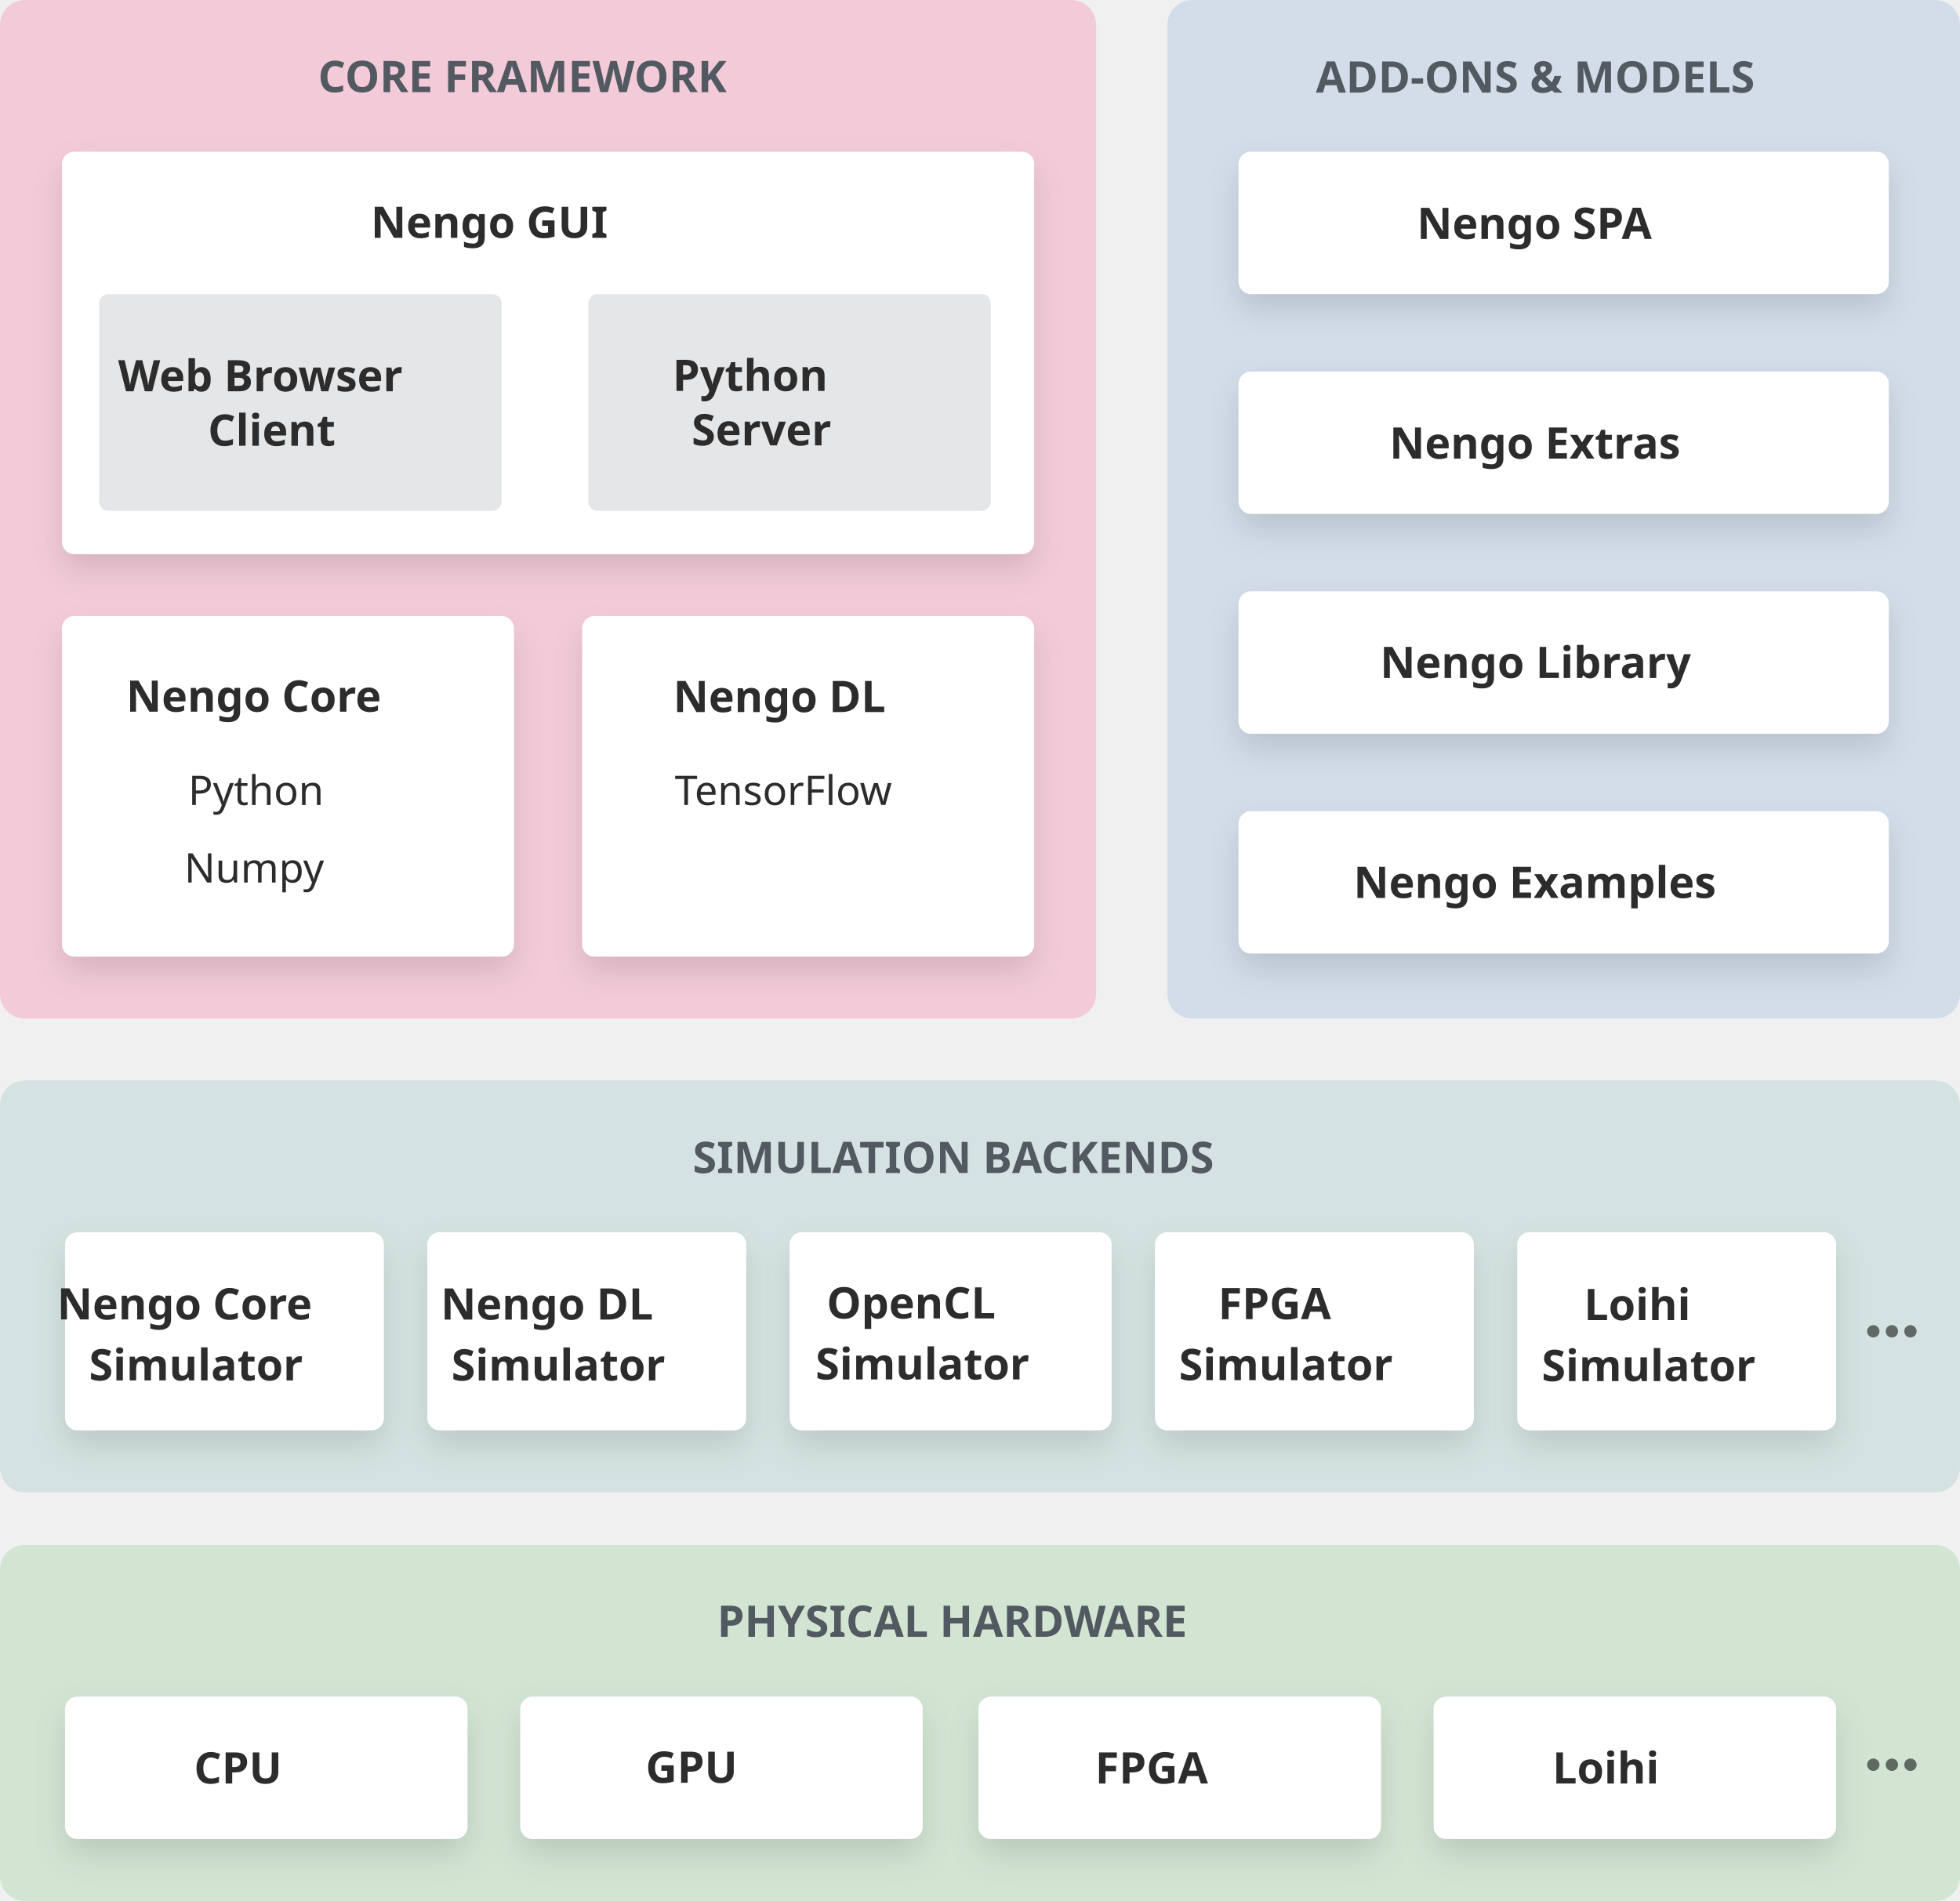
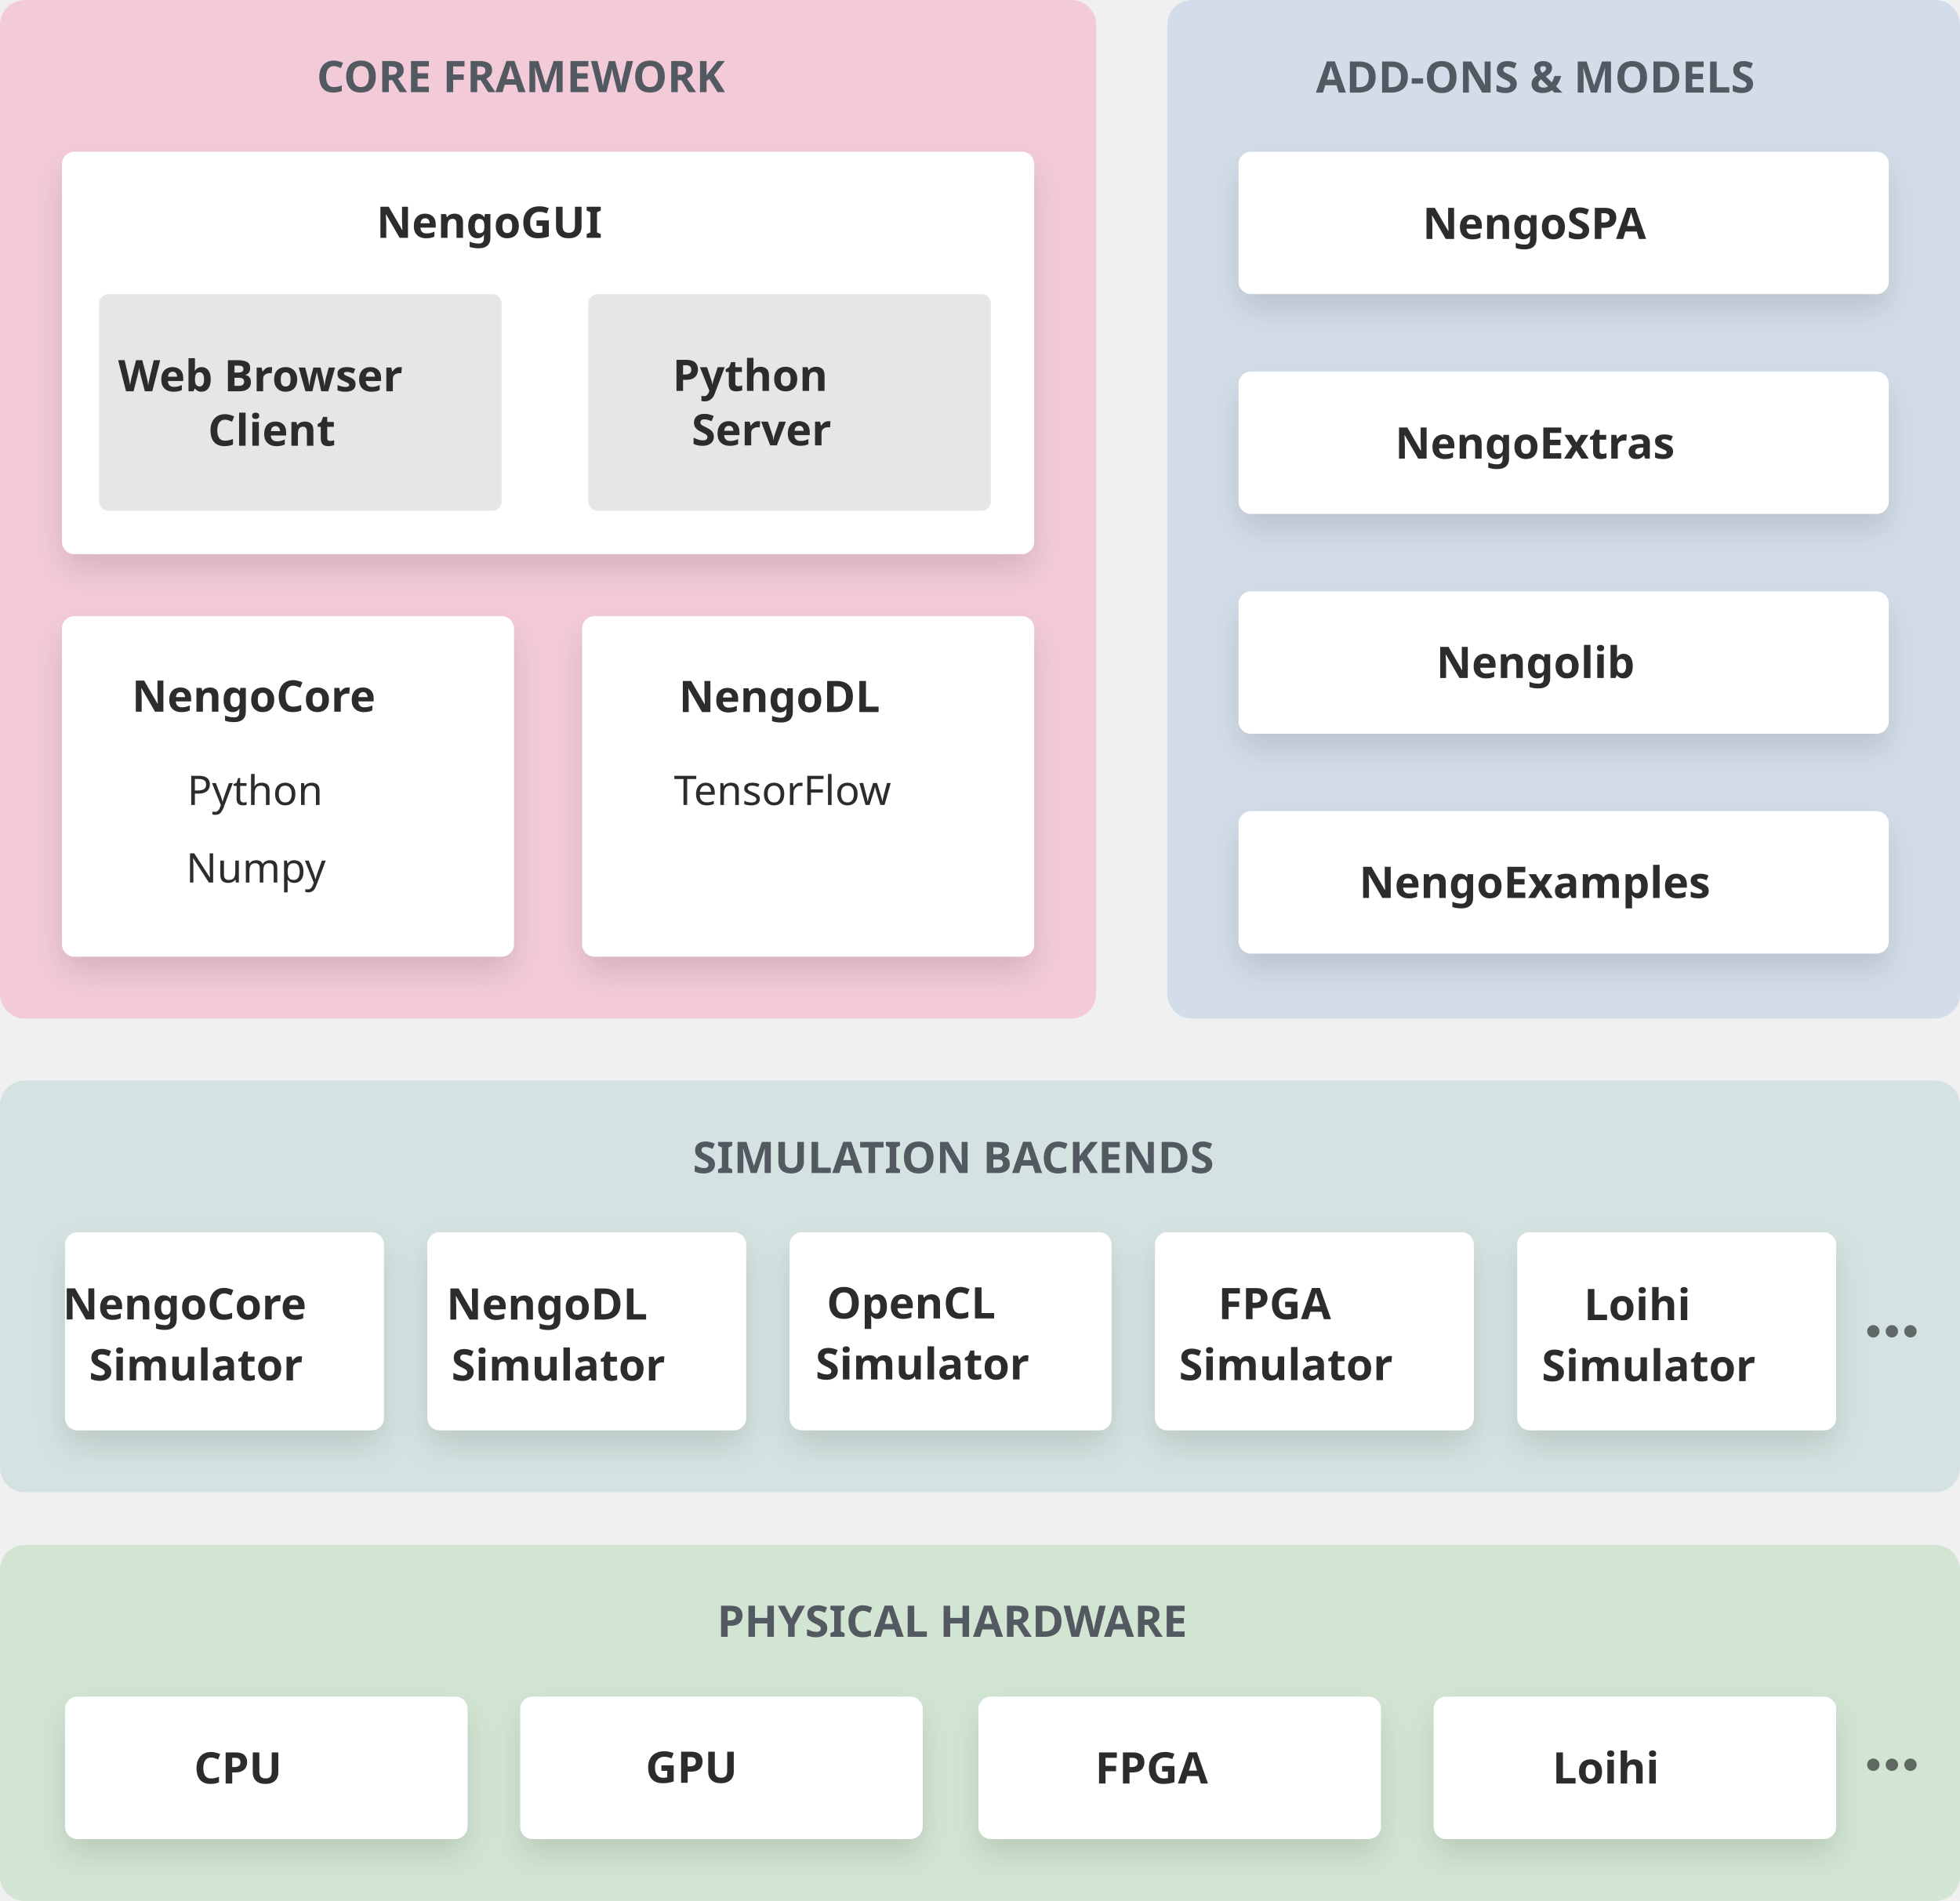
<svg xmlns="http://www.w3.org/2000/svg" xmlns:xlink="http://www.w3.org/1999/xlink" width="633px" height="614px" viewBox="0 0 633 614" version="1.1" id="svg275">
  <defs id="defs134">
    <rect id="path-1" x="0" y="1.70530257e-13" width="210" height="46" rx="4" />
    <filter x="-8.3%" y="-27.2%" width="116.7%" height="176.1%" filterUnits="objectBoundingBox" id="filter-2">
      <feOffset dx="0" dy="5" in="SourceAlpha" result="shadowOffsetOuter1" id="feOffset7" />
      <feGaussianBlur stdDeviation="5" in="shadowOffsetOuter1" result="shadowBlurOuter1" id="feGaussianBlur9" />
      <feColorMatrix values="0 0 0 0 0   0 0 0 0 0   0 0 0 0 0  0 0 0 0.119 0" type="matrix" in="shadowBlurOuter1" id="feColorMatrix11" />
    </filter>
    <rect id="path-3" x="0" y="8.52651283e-14" width="210" height="46" rx="4" />
    <filter x="-8.3%" y="-27.2%" width="116.7%" height="176.1%" filterUnits="objectBoundingBox" id="filter-4">
      <feOffset dx="0" dy="5" in="SourceAlpha" result="shadowOffsetOuter1" id="feOffset15" />
      <feGaussianBlur stdDeviation="5" in="shadowOffsetOuter1" result="shadowBlurOuter1" id="feGaussianBlur17" />
      <feColorMatrix values="0 0 0 0 0   0 0 0 0 0   0 0 0 0 0  0 0 0 0.119 0" type="matrix" in="shadowBlurOuter1" id="feColorMatrix19" />
    </filter>
    <rect id="path-5" x="0" y="2.84217094e-13" width="210" height="46" rx="4" />
    <filter x="-8.3%" y="-27.2%" width="116.7%" height="176.1%" filterUnits="objectBoundingBox" id="filter-6">
      <feOffset dx="0" dy="5" in="SourceAlpha" result="shadowOffsetOuter1" id="feOffset23" />
      <feGaussianBlur stdDeviation="5" in="shadowOffsetOuter1" result="shadowBlurOuter1" id="feGaussianBlur25" />
      <feColorMatrix values="0 0 0 0 0   0 0 0 0 0   0 0 0 0 0  0 0 0 0.119 0" type="matrix" in="shadowBlurOuter1" id="feColorMatrix27" />
    </filter>
    <rect id="path-7" x="0" y="2.27373675e-13" width="210" height="46" rx="4" />
    <filter x="-8.3%" y="-27.2%" width="116.7%" height="176.1%" filterUnits="objectBoundingBox" id="filter-8">
      <feOffset dx="0" dy="5" in="SourceAlpha" result="shadowOffsetOuter1" id="feOffset31" />
      <feGaussianBlur stdDeviation="5" in="shadowOffsetOuter1" result="shadowBlurOuter1" id="feGaussianBlur33" />
      <feColorMatrix values="0 0 0 0 0   0 0 0 0 0   0 0 0 0 0  0 0 0 0.119 0" type="matrix" in="shadowBlurOuter1" id="feColorMatrix35" />
    </filter>
    <rect id="path-9" x="20" y="49" width="314" height="130" rx="4" />
    <filter x="-5.6%" y="-9.6%" width="111.1%" height="126.9%" filterUnits="objectBoundingBox" id="filter-10">
      <feOffset dx="0" dy="5" in="SourceAlpha" result="shadowOffsetOuter1" id="feOffset39" />
      <feGaussianBlur stdDeviation="5" in="shadowOffsetOuter1" result="shadowBlurOuter1" id="feGaussianBlur41" />
      <feColorMatrix values="0 0 0 0 0   0 0 0 0 0   0 0 0 0 0  0 0 0 0.119 0" type="matrix" in="shadowBlurOuter1" id="feColorMatrix43" />
    </filter>
    <rect id="path-11" x="20" y="199" width="146" height="110" rx="4" />
    <filter x="-12.0%" y="-11.4%" width="124.0%" height="131.8%" filterUnits="objectBoundingBox" id="filter-12">
      <feOffset dx="0" dy="5" in="SourceAlpha" result="shadowOffsetOuter1" id="feOffset47" />
      <feGaussianBlur stdDeviation="5" in="shadowOffsetOuter1" result="shadowBlurOuter1" id="feGaussianBlur49" />
      <feColorMatrix values="0 0 0 0 0   0 0 0 0 0   0 0 0 0 0  0 0 0 0.119 0" type="matrix" in="shadowBlurOuter1" id="feColorMatrix51" />
    </filter>
    <rect id="path-13" x="188" y="199" width="146" height="110" rx="4" />
    <filter x="-12.0%" y="-11.4%" width="124.0%" height="131.8%" filterUnits="objectBoundingBox" id="filter-14">
      <feOffset dx="0" dy="5" in="SourceAlpha" result="shadowOffsetOuter1" id="feOffset55" />
      <feGaussianBlur stdDeviation="5" in="shadowOffsetOuter1" result="shadowBlurOuter1" id="feGaussianBlur57" />
      <feColorMatrix values="0 0 0 0 0   0 0 0 0 0   0 0 0 0 0  0 0 0 0.119 0" type="matrix" in="shadowBlurOuter1" id="feColorMatrix59" />
    </filter>
    <rect id="path-15" x="0" y="0" width="103" height="64" rx="4" />
    <filter x="-17.0%" y="-19.5%" width="134.0%" height="154.7%" filterUnits="objectBoundingBox" id="filter-16">
      <feOffset dx="0" dy="5" in="SourceAlpha" result="shadowOffsetOuter1" id="feOffset63" />
      <feGaussianBlur stdDeviation="5" in="shadowOffsetOuter1" result="shadowBlurOuter1" id="feGaussianBlur65" />
      <feColorMatrix values="0 0 0 0 0   0 0 0 0 0   0 0 0 0 0  0 0 0 0.119 0" type="matrix" in="shadowBlurOuter1" id="feColorMatrix67" />
    </filter>
    <rect id="path-17" x="0" y="0" width="103" height="64" rx="4" />
    <filter x="-17.0%" y="-19.5%" width="134.0%" height="154.7%" filterUnits="objectBoundingBox" id="filter-18">
      <feOffset dx="0" dy="5" in="SourceAlpha" result="shadowOffsetOuter1" id="feOffset71" />
      <feGaussianBlur stdDeviation="5" in="shadowOffsetOuter1" result="shadowBlurOuter1" id="feGaussianBlur73" />
      <feColorMatrix values="0 0 0 0 0   0 0 0 0 0   0 0 0 0 0  0 0 0 0.119 0" type="matrix" in="shadowBlurOuter1" id="feColorMatrix75" />
    </filter>
    <rect id="path-19" x="0" y="0" width="104" height="64" rx="4" />
    <filter x="-16.8%" y="-19.5%" width="133.7%" height="154.7%" filterUnits="objectBoundingBox" id="filter-20">
      <feOffset dx="0" dy="5" in="SourceAlpha" result="shadowOffsetOuter1" id="feOffset79" />
      <feGaussianBlur stdDeviation="5" in="shadowOffsetOuter1" result="shadowBlurOuter1" id="feGaussianBlur81" />
      <feColorMatrix values="0 0 0 0 0   0 0 0 0 0   0 0 0 0 0  0 0 0 0.119 0" type="matrix" in="shadowBlurOuter1" id="feColorMatrix83" />
    </filter>
    <rect id="path-21" x="21" y="548" width="130" height="46" rx="4" />
    <filter x="-13.5%" y="-27.2%" width="126.9%" height="176.1%" filterUnits="objectBoundingBox" id="filter-22">
      <feOffset dx="0" dy="5" in="SourceAlpha" result="shadowOffsetOuter1" id="feOffset87" />
      <feGaussianBlur stdDeviation="5" in="shadowOffsetOuter1" result="shadowBlurOuter1" id="feGaussianBlur89" />
      <feColorMatrix values="0 0 0 0 0   0 0 0 0 0   0 0 0 0 0  0 0 0 0.119 0" type="matrix" in="shadowBlurOuter1" id="feColorMatrix91" />
    </filter>
    <rect id="path-23" x="168" y="548" width="130" height="46" rx="4" />
    <filter x="-13.5%" y="-27.2%" width="126.9%" height="176.1%" filterUnits="objectBoundingBox" id="filter-24">
      <feOffset dx="0" dy="5" in="SourceAlpha" result="shadowOffsetOuter1" id="feOffset95" />
      <feGaussianBlur stdDeviation="5" in="shadowOffsetOuter1" result="shadowBlurOuter1" id="feGaussianBlur97" />
      <feColorMatrix values="0 0 0 0 0   0 0 0 0 0   0 0 0 0 0  0 0 0 0.119 0" type="matrix" in="shadowBlurOuter1" id="feColorMatrix99" />
    </filter>
    <rect id="path-25" x="316" y="548" width="130" height="46" rx="4" />
    <filter x="-13.5%" y="-27.2%" width="126.9%" height="176.1%" filterUnits="objectBoundingBox" id="filter-26">
      <feOffset dx="0" dy="5" in="SourceAlpha" result="shadowOffsetOuter1" id="feOffset103" />
      <feGaussianBlur stdDeviation="5" in="shadowOffsetOuter1" result="shadowBlurOuter1" id="feGaussianBlur105" />
      <feColorMatrix values="0 0 0 0 0   0 0 0 0 0   0 0 0 0 0  0 0 0 0.119 0" type="matrix" in="shadowBlurOuter1" id="feColorMatrix107" />
    </filter>
    <rect id="path-27" x="463" y="548" width="130" height="46" rx="4" />
    <filter x="-13.5%" y="-27.2%" width="126.9%" height="176.1%" filterUnits="objectBoundingBox" id="filter-28">
      <feOffset dx="0" dy="5" in="SourceAlpha" result="shadowOffsetOuter1" id="feOffset111" />
      <feGaussianBlur stdDeviation="5" in="shadowOffsetOuter1" result="shadowBlurOuter1" id="feGaussianBlur113" />
      <feColorMatrix values="0 0 0 0 0   0 0 0 0 0   0 0 0 0 0  0 0 0 0.119 0" type="matrix" in="shadowBlurOuter1" id="feColorMatrix115" />
    </filter>
    <rect id="path-29" x="0" y="0" width="103" height="64" rx="4" />
    <filter x="-17.0%" y="-19.5%" width="134.0%" height="154.7%" filterUnits="objectBoundingBox" id="filter-30">
      <feOffset dx="0" dy="5" in="SourceAlpha" result="shadowOffsetOuter1" id="feOffset119" />
      <feGaussianBlur stdDeviation="5" in="shadowOffsetOuter1" result="shadowBlurOuter1" id="feGaussianBlur121" />
      <feColorMatrix values="0 0 0 0 0   0 0 0 0 0   0 0 0 0 0  0 0 0 0.119 0" type="matrix" in="shadowBlurOuter1" id="feColorMatrix123" />
    </filter>
    <rect id="path-31" x="0" y="0" width="103" height="64" rx="4" />
    <filter x="-17.0%" y="-19.5%" width="134.0%" height="154.7%" filterUnits="objectBoundingBox" id="filter-32">
      <feOffset dx="0" dy="5" in="SourceAlpha" result="shadowOffsetOuter1" id="feOffset127" />
      <feGaussianBlur stdDeviation="5" in="shadowOffsetOuter1" result="shadowBlurOuter1" id="feGaussianBlur129" />
      <feColorMatrix values="0 0 0 0 0   0 0 0 0 0   0 0 0 0 0  0 0 0 0.119 0" type="matrix" in="shadowBlurOuter1" id="feColorMatrix131" />
    </filter>
  </defs>
  <rect style="opacity:0.24;fill:#70a0d0;fill-rule:evenodd;stroke:none;stroke-width:1" rx="8" height="329" width="256" y="0" x="377" id="Rectangle-8" />
  <use height="100%" width="100%" y="0" x="0" style="fill:#000000;fill-opacity:1;fill-rule:evenodd;stroke:none;stroke-width:1;filter:url(#filter-2)" id="use137" xlink:href="#path-1" transform="translate(400,49)" />
  <use height="100%" width="100%" y="0" x="0" style="fill:#ffffff;fill-rule:evenodd;stroke:none;stroke-width:1" id="use139" xlink:href="#path-1" transform="translate(400,49)" />
  <use height="100%" width="100%" y="0" x="0" style="fill:#000000;fill-opacity:1;fill-rule:evenodd;stroke:none;stroke-width:1;filter:url(#filter-4)" id="use144" xlink:href="#path-3" transform="translate(400,120)" />
  <use height="100%" width="100%" y="0" x="0" style="fill:#ffffff;fill-rule:evenodd;stroke:none;stroke-width:1" id="use146" xlink:href="#path-3" transform="translate(400,120)" />
  <use height="100%" width="100%" y="0" x="0" style="fill:#000000;fill-opacity:1;fill-rule:evenodd;stroke:none;stroke-width:1;filter:url(#filter-6)" id="use152" xlink:href="#path-5" transform="translate(400,191)" />
  <use height="100%" width="100%" y="0" x="0" style="fill:#ffffff;fill-rule:evenodd;stroke:none;stroke-width:1" id="use154" xlink:href="#path-5" transform="translate(400,191)" />
  <use height="100%" width="100%" y="0" x="0" style="fill:#000000;fill-opacity:1;fill-rule:evenodd;stroke:none;stroke-width:1;filter:url(#filter-8)" id="use160" xlink:href="#path-7" transform="translate(400,262)" />
  <use height="100%" width="100%" y="0" x="0" style="fill:#ffffff;fill-rule:evenodd;stroke:none;stroke-width:1" id="use162" xlink:href="#path-7" transform="translate(400,262)" />
  <rect style="opacity:0.2;fill:#ff3576;fill-rule:evenodd;stroke:none;stroke-width:1" rx="8" height="329" width="354" y="0" x="0" id="Rectangle-8-Copy-13" />
  <use xlink:href="#path-9" id="use171" style="fill:#000000;fill-opacity:1;fill-rule:evenodd;stroke:none;stroke-width:1;filter:url(#filter-10)" x="0" y="0" width="100%" height="100%" />
  <use xlink:href="#path-9" id="use173" style="fill:#ffffff;fill-rule:evenodd;stroke:none;stroke-width:1" x="0" y="0" width="100%" height="100%" />
  <use xlink:href="#path-11" id="use177" style="fill:#000000;fill-opacity:1;fill-rule:evenodd;stroke:none;stroke-width:1;filter:url(#filter-12)" x="0" y="0" width="100%" height="100%" />
  <use xlink:href="#path-11" id="use179" style="fill:#ffffff;fill-rule:evenodd;stroke:none;stroke-width:1" x="0" y="0" width="100%" height="100%" />
  <rect style="opacity:0.15;fill:#525960;fill-rule:evenodd;stroke:none;stroke-width:1" rx="3" height="70" width="130" y="95" x="32" id="Rectangle" />
  <rect style="opacity:0.15;fill:#525960;fill-rule:evenodd;stroke:none;stroke-width:1" rx="3" height="70" width="130" y="95" x="190" id="Rectangle-Copy-5" />
  <use xlink:href="#path-13" id="use189" style="fill:#000000;fill-opacity:1;fill-rule:evenodd;stroke:none;stroke-width:1;filter:url(#filter-14)" x="0" y="0" width="100%" height="100%" />
  <use xlink:href="#path-13" id="use191" style="fill:#ffffff;fill-rule:evenodd;stroke:none;stroke-width:1" x="0" y="0" width="100%" height="100%" />
  <rect style="opacity:0.24;fill:#78bab0;fill-rule:evenodd;stroke:none;stroke-width:1" rx="8" height="133" width="633" y="349" x="0" id="Rectangle-8-Copy-14" />
  <rect style="opacity:0.2;fill:#5cb95d;fill-rule:evenodd;stroke:none;stroke-width:1" rx="8" height="115" width="633" y="499" x="0" id="Rectangle-8-Copy-15" />
  <use height="100%" width="100%" y="0" x="0" style="fill:#000000;fill-opacity:1;fill-rule:evenodd;stroke:none;stroke-width:1;filter:url(#filter-16)" id="use200" xlink:href="#path-15" transform="translate(21,398)" />
  <use height="100%" width="100%" y="0" x="0" style="fill:#ffffff;fill-rule:evenodd;stroke:none;stroke-width:1" id="use202" xlink:href="#path-15" transform="translate(21,398)" />
  <use height="100%" width="100%" y="0" x="0" style="fill:#000000;fill-opacity:1;fill-rule:evenodd;stroke:none;stroke-width:1;filter:url(#filter-18)" id="use207" xlink:href="#path-17" transform="translate(138,398)" />
  <use height="100%" width="100%" y="0" x="0" style="fill:#ffffff;fill-rule:evenodd;stroke:none;stroke-width:1" id="use209" xlink:href="#path-17" transform="translate(138,398)" />
  <use height="100%" width="100%" y="0" x="0" style="fill:#000000;fill-opacity:1;fill-rule:evenodd;stroke:none;stroke-width:1;filter:url(#filter-20)" id="use214" xlink:href="#path-19" transform="translate(255,398)" />
  <use height="100%" width="100%" y="0" x="0" style="fill:#ffffff;fill-rule:evenodd;stroke:none;stroke-width:1" id="use216" xlink:href="#path-19" transform="translate(255,398)" />
  <use xlink:href="#path-21" id="use221" style="fill:#000000;fill-opacity:1;fill-rule:evenodd;stroke:none;stroke-width:1;filter:url(#filter-22)" x="0" y="0" width="100%" height="100%" />
  <use xlink:href="#path-21" id="use223" style="fill:#ffffff;fill-rule:evenodd;stroke:none;stroke-width:1" x="0" y="0" width="100%" height="100%" />
  <use xlink:href="#path-23" id="use226" style="fill:#000000;fill-opacity:1;fill-rule:evenodd;stroke:none;stroke-width:1;filter:url(#filter-24)" x="0" y="0" width="100%" height="100%" />
  <use xlink:href="#path-23" id="use228" style="fill:#ffffff;fill-rule:evenodd;stroke:none;stroke-width:1" x="0" y="0" width="100%" height="100%" />
  <use xlink:href="#path-25" id="use231" style="fill:#000000;fill-opacity:1;fill-rule:evenodd;stroke:none;stroke-width:1;filter:url(#filter-26)" x="0" y="0" width="100%" height="100%" />
  <use xlink:href="#path-25" id="use233" style="fill:#ffffff;fill-rule:evenodd;stroke:none;stroke-width:1" x="0" y="0" width="100%" height="100%" />
  <use xlink:href="#path-27" id="use236" style="fill:#000000;fill-opacity:1;fill-rule:evenodd;stroke:none;stroke-width:1;filter:url(#filter-28)" x="0" y="0" width="100%" height="100%" />
  <use xlink:href="#path-27" id="use238" style="fill:#ffffff;fill-rule:evenodd;stroke:none;stroke-width:1" x="0" y="0" width="100%" height="100%" />
  <use height="100%" width="100%" y="0" x="0" style="fill:#000000;fill-opacity:1;fill-rule:evenodd;stroke:none;stroke-width:1;filter:url(#filter-30)" id="use246" xlink:href="#path-29" transform="translate(373,398)" />
  <use height="100%" width="100%" y="0" x="0" style="fill:#ffffff;fill-rule:evenodd;stroke:none;stroke-width:1" id="use248" xlink:href="#path-29" transform="translate(373,398)" />
  <use height="100%" width="100%" y="0" x="0" style="fill:#000000;fill-opacity:1;fill-rule:evenodd;stroke:none;stroke-width:1;filter:url(#filter-32)" id="use253" xlink:href="#path-31" transform="translate(490,398)" />
  <use height="100%" width="100%" y="0" x="0" style="fill:#ffffff;fill-rule:evenodd;stroke:none;stroke-width:1" id="use255" xlink:href="#path-31" transform="translate(490,398)" />
  <rect style="fill:none;fill-rule:evenodd;stroke:none;stroke-width:1" height="24" width="12" y="-623" x="564" id="Bounds" transform="rotate(90)" />
  <path style="opacity:0.54;fill:#000000;fill-rule:evenodd;stroke:none;stroke-width:1" id="Shape" d="m 615,570 c 0,1.1 0.9,2 2,2 1.1,0 2,-0.9 2,-2 0,-1.1 -0.9,-2 -2,-2 -1.1,0 -2,0.9 -2,2 z m -2,0 c 0,-1.1 -0.9,-2 -2,-2 -1.1,0 -2,0.9 -2,2 0,1.1 0.9,2 2,2 1.1,0 2,-0.9 2,-2 z m -6,0 c 0,-1.1 -0.9,-2 -2,-2 -1.1,0 -2,0.9 -2,2 0,1.1 0.9,2 2,2 1.1,0 2,-0.9 2,-2 z" />
  <rect style="fill:none;fill-rule:evenodd;stroke:none;stroke-width:1" height="24" width="12" y="-623" x="424" id="rect264" transform="rotate(90)" />
  <path style="opacity:0.54;fill:#000000;fill-rule:evenodd;stroke:none;stroke-width:1" id="path266" d="m 615,430 c 0,1.1 0.9,2 2,2 1.1,0 2,-0.9 2,-2 0,-1.1 -0.9,-2 -2,-2 -1.1,0 -2,0.9 -2,2 z m -2,0 c 0,-1.1 -0.9,-2 -2,-2 -1.1,0 -2,0.9 -2,2 0,1.1 0.9,2 2,2 1.1,0 2,-0.9 2,-2 z m -6,0 c 0,-1.1 -0.9,-2 -2,-2 -1.1,0 -2,0.9 -2,2 0,1.1 0.9,2 2,2 1.1,0 2,-0.9 2,-2 z" />
-   <text xml:space="preserve" style="font-style:normal;font-variant:normal;font-weight:600;font-stretch:normal;font-size:14.067px;line-height:1.25;font-family:'IBM Plex Sans';-inkscape-font-specification:'IBM Plex Sans Semi-Bold';text-align:center;letter-spacing:0px;word-spacing:0px;text-anchor:middle;fill:#000000;fill-opacity:1;stroke:none" x="52.891" y="269.751" id="text1135">
-     <tspan id="tspan1133" x="52.891" y="282.481" />
-   </text>
-   <text xml:space="preserve" style="font-style:normal;font-variant:normal;font-weight:600;font-stretch:normal;font-size:14.067px;line-height:1.25;font-family:'IBM Plex Sans';-inkscape-font-specification:'IBM Plex Sans Semi-Bold';text-align:center;letter-spacing:0px;word-spacing:0px;text-anchor:middle;fill:#2c2c2c;fill-opacity:1;stroke:none;" x="155.453" y="461.537" id="text1181">
-     <tspan id="tspan1179" x="155.453" y="474.267" />
-   </text>
  <g id="layer1" style="display:inline">
-     <text xml:space="preserve" style="font-style:normal;font-variant:normal;font-weight:600;font-stretch:normal;font-size:13.333px;line-height:1.25;font-family:'IBM Plex Sans';-inkscape-font-specification:'IBM Plex Sans Semi-Bold';text-align:center;letter-spacing:0px;word-spacing:0px;text-anchor:middle;fill:#525960;fill-opacity:1;stroke:none" x="177.366" y="29.756" id="text1088">
-       <tspan id="tspan1086" x="177.366" y="29.756" style="font-size:14.08px;fill:#525960;fill-opacity:1">CORE FRAMEWORK</tspan>
+     <text xml:space="preserve" style="font-style:normal;font-variant:normal;font-weight:600;font-stretch:normal;font-size:14.067px;line-height:1.25;font-family:'IBM Plex Sans';-inkscape-font-specification:'IBM Plex Sans Semi-Bold';text-align:center;letter-spacing:0px;word-spacing:0px;text-anchor:middle;fill:#525960;fill-opacity:1;stroke:none" x="177.366" y="29.756" id="text1088">
+       <tspan id="tspan1086" x="177.366" y="29.756">CORE FRAMEWORK</tspan>
    </text>
    <text xml:space="preserve" style="font-style:normal;font-variant:normal;font-weight:600;font-stretch:normal;font-size:14.067px;line-height:1.25;font-family:'IBM Plex Sans';-inkscape-font-specification:'IBM Plex Sans Semi-Bold';text-align:center;letter-spacing:0px;word-spacing:0px;text-anchor:middle;fill:#2c2c2c;fill-opacity:1;stroke:none" x="167.181" y="76.819" id="text1092">
-       <tspan id="tspan1090" x="167.181" y="76.819">Nengo GUI</tspan>
+       <tspan id="tspan1090" x="167.181" y="76.819">NengoGUI</tspan>
    </text>
    <text xml:space="preserve" style="font-style:normal;font-variant:normal;font-weight:600;font-stretch:normal;font-size:14.067px;line-height:1.25;font-family:'IBM Plex Sans';-inkscape-font-specification:'IBM Plex Sans Semi-Bold';text-align:center;letter-spacing:0px;word-spacing:0px;text-anchor:middle;fill:#2c2c2c;fill-opacity:1;stroke:none" x="96.908" y="126.382" id="text1096">
      <tspan id="tspan1094" x="96.908" y="126.382">Web Browser</tspan>
      <tspan x="96.908" y="143.965" id="tspan1100">Client</tspan>
    </text>
    <text xml:space="preserve" style="font-style:normal;font-variant:normal;font-weight:600;font-stretch:normal;font-size:14.067px;line-height:1.25;font-family:'IBM Plex Sans';-inkscape-font-specification:'IBM Plex Sans Semi-Bold';text-align:center;letter-spacing:0px;word-spacing:0px;text-anchor:middle;fill:#2c2c2c;fill-opacity:1;stroke:none" x="255.081" y="126.267" id="text1106">
      <tspan id="tspan1104" x="255.081" y="126.267">Python</tspan>
      <tspan x="255.081" y="143.85" id="tspan1108">Server</tspan>
    </text>
    <text xml:space="preserve" style="font-style:normal;font-variant:normal;font-weight:600;font-stretch:normal;font-size:14.067px;line-height:1.25;font-family:'IBM Plex Sans';-inkscape-font-specification:'IBM Plex Sans Semi-Bold';text-align:center;letter-spacing:0px;word-spacing:0px;text-anchor:middle;fill:#2c2c2c;fill-opacity:1;stroke:none" x="504.824" y="290.024" id="text1143">
-       <tspan id="tspan1141" x="504.824" y="290.024">Nengo Examples</tspan>
+       <tspan id="tspan1141" x="504.824" y="290.024">NengoExamples</tspan>
    </text>
    <text xml:space="preserve" style="font-style:normal;font-variant:normal;font-weight:600;font-stretch:normal;font-size:14.067px;line-height:1.25;font-family:'IBM Plex Sans';-inkscape-font-specification:'IBM Plex Sans Semi-Bold';text-align:center;letter-spacing:0px;word-spacing:0px;text-anchor:middle;fill:#2c2c2c;fill-opacity:1;stroke:none" x="505.051" y="218.978" id="text1147">
-       <tspan id="tspan1145" x="505.051" y="218.978">Nengo Library</tspan>
+       <tspan id="tspan1145" x="505.051" y="218.978">Nengolib</tspan>
    </text>
    <text xml:space="preserve" style="font-style:normal;font-variant:normal;font-weight:600;font-stretch:normal;font-size:14.067px;line-height:1.25;font-family:'IBM Plex Sans';-inkscape-font-specification:'IBM Plex Sans Semi-Bold';text-align:center;letter-spacing:0px;word-spacing:0px;text-anchor:middle;fill:#2c2c2c;fill-opacity:1;stroke:none" x="504.861" y="148.127" id="text1151">
-       <tspan id="tspan1149" x="504.861" y="148.127">Nengo Extras</tspan>
+       <tspan id="tspan1149" x="504.861" y="148.127">NengoExtras</tspan>
    </text>
    <text xml:space="preserve" style="font-style:normal;font-variant:normal;font-weight:600;font-stretch:normal;font-size:14.067px;line-height:1.25;font-family:'IBM Plex Sans';-inkscape-font-specification:'IBM Plex Sans Semi-Bold';text-align:center;letter-spacing:0px;word-spacing:0px;text-anchor:middle;fill:#2c2c2c;fill-opacity:1;stroke:none" x="504.677" y="77.172" id="text1155">
-       <tspan id="tspan1153" x="504.677" y="77.172">Nengo SPA</tspan>
+       <tspan id="tspan1153" x="504.677" y="77.172">NengoSPA</tspan>
    </text>
    <text xml:space="preserve" style="font-style:normal;font-variant:normal;font-weight:600;font-stretch:normal;font-size:14.067px;line-height:1.25;font-family:'IBM Plex Sans';-inkscape-font-specification:'IBM Plex Sans Semi-Bold';text-align:center;letter-spacing:0px;word-spacing:0px;text-anchor:middle;fill:#525960;fill-opacity:1;stroke:none" x="504.994" y="29.914" id="text1159">
-       <tspan id="tspan1157" x="504.994" y="29.914" style="font-size:14.067px">ADD-ONS &amp; MODELS</tspan>
-     </text>
-     <text xml:space="preserve" style="font-style:normal;font-variant:normal;font-weight:600;font-stretch:normal;font-size:14.067px;line-height:1.25;font-family:'IBM Plex Sans';-inkscape-font-specification:'IBM Plex Sans Semi-Bold';text-align:center;letter-spacing:0px;word-spacing:0px;text-anchor:middle;fill:#2c2c2c;fill-opacity:1;stroke:none" x="541.584" y="426.391" id="text1163">
-       <tspan id="tspan1161" x="541.584" y="426.391" style="line-height:1.4">Loihi</tspan>
-       <tspan x="541.584" y="446.084" id="tspan1165" style="line-height:1.4">Simulator</tspan>
-     </text>
-     <text xml:space="preserve" style="font-style:normal;font-variant:normal;font-weight:600;font-stretch:normal;font-size:14.067px;line-height:1.25;font-family:'IBM Plex Sans';-inkscape-font-specification:'IBM Plex Sans Semi-Bold';text-align:center;letter-spacing:0px;word-spacing:0px;text-anchor:middle;fill:#2c2c2c;fill-opacity:1;stroke:none" x="424.441" y="426.082" id="text1169">
-       <tspan id="tspan1167" x="424.441" y="426.082" style="line-height:1.4">FPGA</tspan>
-       <tspan x="424.441" y="445.775" id="tspan1171" style="line-height:1.4">Simulator</tspan>
-     </text>
-     <text xml:space="preserve" style="font-style:normal;font-variant:normal;font-weight:600;font-stretch:normal;font-size:14.067px;line-height:1.25;font-family:'IBM Plex Sans';-inkscape-font-specification:'IBM Plex Sans Semi-Bold';text-align:center;letter-spacing:0px;word-spacing:0px;text-anchor:middle;fill:#2c2c2c;fill-opacity:1;stroke:none" x="307.067" y="425.854" id="text1175">
-       <tspan id="tspan1173" x="307.067" y="425.854" style="line-height:1.4">OpenCL</tspan>
-       <tspan x="307.067" y="445.547" id="tspan1177" style="line-height:1.4">Simulator</tspan>
-     </text>
-     <text xml:space="preserve" style="font-style:normal;font-variant:normal;font-weight:600;font-stretch:normal;font-size:14.067px;line-height:1.25;font-family:'IBM Plex Sans';-inkscape-font-specification:'IBM Plex Sans Semi-Bold';text-align:center;letter-spacing:0px;word-spacing:0px;text-anchor:middle;fill:#2c2c2c;fill-opacity:1;stroke:none" x="189.465" y="426.214" id="text1185">
-       <tspan id="tspan1183" x="189.465" y="426.214" style="line-height:1.4">Nengo DL</tspan>
-       <tspan x="189.465" y="445.907" id="tspan1187" style="line-height:1.4">Simulator</tspan>
-     </text>
-     <text xml:space="preserve" style="font-style:normal;font-variant:normal;font-weight:600;font-stretch:normal;font-size:14.067px;line-height:1.25;font-family:'IBM Plex Sans';-inkscape-font-specification:'IBM Plex Sans Semi-Bold';text-align:center;letter-spacing:0px;word-spacing:0px;text-anchor:middle;fill:#2c2c2c;fill-opacity:1;stroke:none" x="72.432" y="426.172" id="text1191">
-       <tspan id="tspan1189" x="72.432" y="426.172" style="line-height:1.4">Nengo Core</tspan>
-       <tspan x="72.432" y="445.866" id="tspan1193" style="line-height:1.4">Simulator</tspan>
+       <tspan id="tspan1157" x="504.994" y="29.914">ADD-ONS &amp; MODELS</tspan>
+     </text>
+     <text xml:space="preserve" style="font-style:normal;font-variant:normal;font-weight:600;font-stretch:normal;font-size:14.067px;line-height:1.4;font-family:'IBM Plex Sans';-inkscape-font-specification:'IBM Plex Sans Semi-Bold';text-align:center;letter-spacing:0px;word-spacing:0px;text-anchor:middle;fill:#2c2c2c;fill-opacity:1;stroke:none" x="541.584" y="426.391" id="text1163">
+       <tspan id="tspan1161" x="541.584" y="426.391">Loihi</tspan>
+       <tspan id="tspan1165" x="541.584" y="446.084">Simulator</tspan>
+     </text>
+     <text xml:space="preserve" style="font-style:normal;font-variant:normal;font-weight:600;font-stretch:normal;font-size:14.067px;line-height:1.4;font-family:'IBM Plex Sans';-inkscape-font-specification:'IBM Plex Sans Semi-Bold';text-align:center;letter-spacing:0px;word-spacing:0px;text-anchor:middle;fill:#2c2c2c;fill-opacity:1;stroke:none" x="424.441" y="426.082" id="text1169">
+       <tspan id="tspan1167" x="424.441" y="426.082">FPGA</tspan>
+       <tspan id="tspan1171" x="424.441" y="445.775">Simulator</tspan>
+     </text>
+     <text xml:space="preserve" style="font-style:normal;font-variant:normal;font-weight:600;font-stretch:normal;font-size:14.067px;line-height:1.4;font-family:'IBM Plex Sans';-inkscape-font-specification:'IBM Plex Sans Semi-Bold';text-align:center;letter-spacing:0px;word-spacing:0px;text-anchor:middle;fill:#2c2c2c;fill-opacity:1;stroke:none" x="307.067" y="425.854" id="text1175">
+       <tspan id="tspan1173" x="307.067" y="425.854">OpenCL</tspan>
+       <tspan id="tspan1177" x="307.067" y="445.547">Simulator</tspan>
+     </text>
+     <text xml:space="preserve" style="font-style:normal;font-variant:normal;font-weight:600;font-stretch:normal;font-size:14.067px;line-height:1.4;font-family:'IBM Plex Sans';-inkscape-font-specification:'IBM Plex Sans Semi-Bold';text-align:center;letter-spacing:0px;word-spacing:0px;text-anchor:middle;fill:#2c2c2c;fill-opacity:1;stroke:none" x="189.465" y="426.214" id="text1185">
+       <tspan id="tspan1183" x="189.465" y="426.214">NengoDL</tspan>
+       <tspan id="tspan1187" x="189.465" y="445.907">Simulator</tspan>
+     </text>
+     <text xml:space="preserve" style="font-style:normal;font-variant:normal;font-weight:600;font-stretch:normal;font-size:14.067px;line-height:1.4;font-family:'IBM Plex Sans';-inkscape-font-specification:'IBM Plex Sans Semi-Bold';text-align:center;letter-spacing:0px;word-spacing:0px;text-anchor:middle;fill:#2c2c2c;fill-opacity:1;stroke:none" x="72.432" y="426.172" id="text1191">
+       <tspan id="tspan1189" x="72.432" y="426.172">NengoCore</tspan>
+       <tspan id="tspan1193" x="72.432" y="445.866">Simulator</tspan>
    </text>
    <text xml:space="preserve" style="font-style:normal;font-variant:normal;font-weight:600;font-stretch:normal;font-size:14.067px;line-height:1.25;font-family:'IBM Plex Sans';-inkscape-font-specification:'IBM Plex Sans Semi-Bold';text-align:center;letter-spacing:0px;word-spacing:0px;text-anchor:middle;fill:#525960;fill-opacity:1;stroke:none" x="317.033" y="378.879" id="text1217">
      <tspan id="tspan1215" x="317.033" y="378.879">SIMULATION BACKENDS</tspan>
    </text>
    <text xml:space="preserve" style="font-style:normal;font-variant:normal;font-weight:600;font-stretch:normal;font-size:14.067px;line-height:1.25;font-family:'IBM Plex Sans';-inkscape-font-specification:'IBM Plex Sans Semi-Bold';text-align:center;letter-spacing:0px;word-spacing:0px;text-anchor:middle;fill:#525960;fill-opacity:1;stroke:none" x="316.654" y="528.685" id="text1197">
      <tspan id="tspan1195" x="316.654" y="528.685">PHYSICAL HARDWARE</tspan>
    </text>
    <text xml:space="preserve" style="font-style:normal;font-variant:normal;font-weight:600;font-stretch:normal;font-size:14.067px;line-height:1.25;font-family:'IBM Plex Sans';-inkscape-font-specification:'IBM Plex Sans Semi-Bold';text-align:center;letter-spacing:0px;word-spacing:0px;text-anchor:middle;fill:#2c2c2c;fill-opacity:1;stroke:none" x="86.005" y="576.057" id="text1201">
      <tspan id="tspan1199" x="86.005" y="576.057">CPU</tspan>
    </text>
    <text xml:space="preserve" style="font-style:normal;font-variant:normal;font-weight:600;font-stretch:normal;font-size:14.067px;line-height:1.25;font-family:'IBM Plex Sans';-inkscape-font-specification:'IBM Plex Sans Semi-Bold';text-align:center;letter-spacing:0px;word-spacing:0px;text-anchor:middle;fill:#2c2c2c;fill-opacity:1;stroke:none" x="232.489" y="575.827" id="text1205">
      <tspan id="tspan1203" x="232.489" y="575.827">GPU</tspan>
    </text>
    <text xml:space="preserve" style="font-style:normal;font-variant:normal;font-weight:600;font-stretch:normal;font-size:14.067px;line-height:1.25;font-family:'IBM Plex Sans';-inkscape-font-specification:'IBM Plex Sans Semi-Bold';text-align:center;letter-spacing:0px;word-spacing:0px;text-anchor:middle;fill:#2c2c2c;fill-opacity:1;stroke:none" x="381.043" y="576.057" id="text1209">
      <tspan id="tspan1207" x="381.043" y="576.057">FPGA</tspan>
    </text>
    <text xml:space="preserve" style="font-style:normal;font-variant:normal;font-weight:600;font-stretch:normal;font-size:14.067px;line-height:1.25;font-family:'IBM Plex Sans';-inkscape-font-specification:'IBM Plex Sans Semi-Bold';text-align:center;letter-spacing:0px;word-spacing:0px;text-anchor:middle;fill:#2c2c2c;fill-opacity:1;stroke:none" x="527.757" y="576.057" id="text1213">
      <tspan id="tspan1211" x="527.757" y="576.057">Loihi</tspan>
    </text>
    <text xml:space="preserve" style="font-style:normal;font-variant:normal;font-weight:600;font-stretch:normal;font-size:14.067px;line-height:1.25;font-family:'IBM Plex Sans';-inkscape-font-specification:'IBM Plex Sans Semi-Bold';text-align:center;letter-spacing:0px;word-spacing:0px;text-anchor:middle;fill:#2c2c2c;fill-opacity:1;stroke:none" x="91.087" y="229.865" id="text1131">
-       <tspan id="tspan1129" x="91.087" y="229.865">Nengo Core</tspan>
+       <tspan id="tspan1129" x="91.087" y="229.865">NengoCore</tspan>
    </text>
    <text xml:space="preserve" style="font-style:normal;font-variant:normal;font-weight:600;font-stretch:normal;font-size:14.067px;line-height:1.25;font-family:'IBM Plex Sans';-inkscape-font-specification:'IBM Plex Sans Semi-Bold';text-align:center;letter-spacing:0px;word-spacing:0px;text-anchor:middle;fill:#2c2c2c;fill-opacity:1;stroke:none" x="260.883" y="229.988" id="text1139">
-       <tspan id="tspan1137" x="260.883" y="229.988">Nengo DL</tspan>
-     </text>
-     <text xml:space="preserve" style="font-style:normal;font-variant:normal;font-weight:normal;font-stretch:normal;font-size:12.72px;line-height:1.25;font-family:'IBM Plex Sans';-inkscape-font-specification:'IBM Plex Sans';text-align:center;letter-spacing:0px;word-spacing:0px;text-anchor:middle;fill:#2c2c2c;fill-opacity:1;stroke:none" x="90.944" y="260.006" id="text1221">
-       <tspan id="tspan1219" x="90.944" y="260.006" style="font-size:13.2px;fill:#2c2c2c;fill-opacity:1">Python</tspan>
-     </text>
-     <text xml:space="preserve" style="font-style:normal;font-variant:normal;font-weight:300;font-stretch:normal;font-size:14.067px;line-height:1.25;font-family:'IBM Plex Sans';-inkscape-font-specification:'IBM Plex Sans Light';text-align:center;letter-spacing:0px;word-spacing:0px;text-anchor:middle;fill:#2c2c2c;fill-opacity:1;stroke:none" x="91.222" y="285.048" id="text1225">
-       <tspan id="tspan1223" x="91.222" y="285.048" style="font-style:normal;font-variant:normal;font-weight:normal;font-stretch:normal;font-size:13.2px;font-family:'IBM Plex Sans';-inkscape-font-specification:'IBM Plex Sans';fill:#2c2c2c;fill-opacity:1">Numpy</tspan>
-     </text>
-     <text xml:space="preserve" style="font-style:normal;font-variant:normal;font-weight:normal;font-stretch:normal;font-size:12.8px;line-height:1.25;font-family:'IBM Plex Sans';-inkscape-font-specification:'IBM Plex Sans';text-align:center;letter-spacing:0px;word-spacing:0px;text-anchor:middle;fill:#2c2c2c;fill-opacity:1;stroke:none" x="261.308" y="260.007" id="text1229">
-       <tspan x="261.308" y="260.007" id="tspan1231" style="font-size:13.2px">TensorFlow</tspan>
+       <tspan id="tspan1137" x="260.883" y="229.988">NengoDL</tspan>
+     </text>
+     <text xml:space="preserve" style="font-style:normal;font-variant:normal;font-weight:normal;font-stretch:normal;font-size:13.2px;line-height:1.25;font-family:'IBM Plex Sans';-inkscape-font-specification:'IBM Plex Sans';text-align:center;letter-spacing:0px;word-spacing:0px;text-anchor:middle;fill:#2c2c2c;fill-opacity:1;stroke:none" x="90.944" y="260.006" id="text1221">
+       <tspan id="tspan1219" x="90.944" y="260.006">Python</tspan>
+     </text>
+     <text xml:space="preserve" style="font-style:normal;font-variant:normal;font-weight:normal;font-stretch:normal;font-size:13.2px;line-height:1.25;font-family:'IBM Plex Sans';-inkscape-font-specification:'IBM Plex Sans';text-align:center;letter-spacing:0px;word-spacing:0px;text-anchor:middle;fill:#2c2c2c;fill-opacity:1;stroke:none" x="91.222" y="285.048" id="text1225">
+       <tspan id="tspan1223" x="91.222" y="285.048">Numpy</tspan>
+     </text>
+     <text xml:space="preserve" style="font-style:normal;font-variant:normal;font-weight:normal;font-stretch:normal;font-size:13.2px;line-height:1.25;font-family:'IBM Plex Sans';-inkscape-font-specification:'IBM Plex Sans';text-align:center;letter-spacing:0px;word-spacing:0px;text-anchor:middle;fill:#2c2c2c;fill-opacity:1;stroke:none" x="261.308" y="260.007" id="text1229">
+       <tspan id="tspan1231" x="261.308" y="260.007">TensorFlow</tspan>
    </text>
  </g>
</svg>
